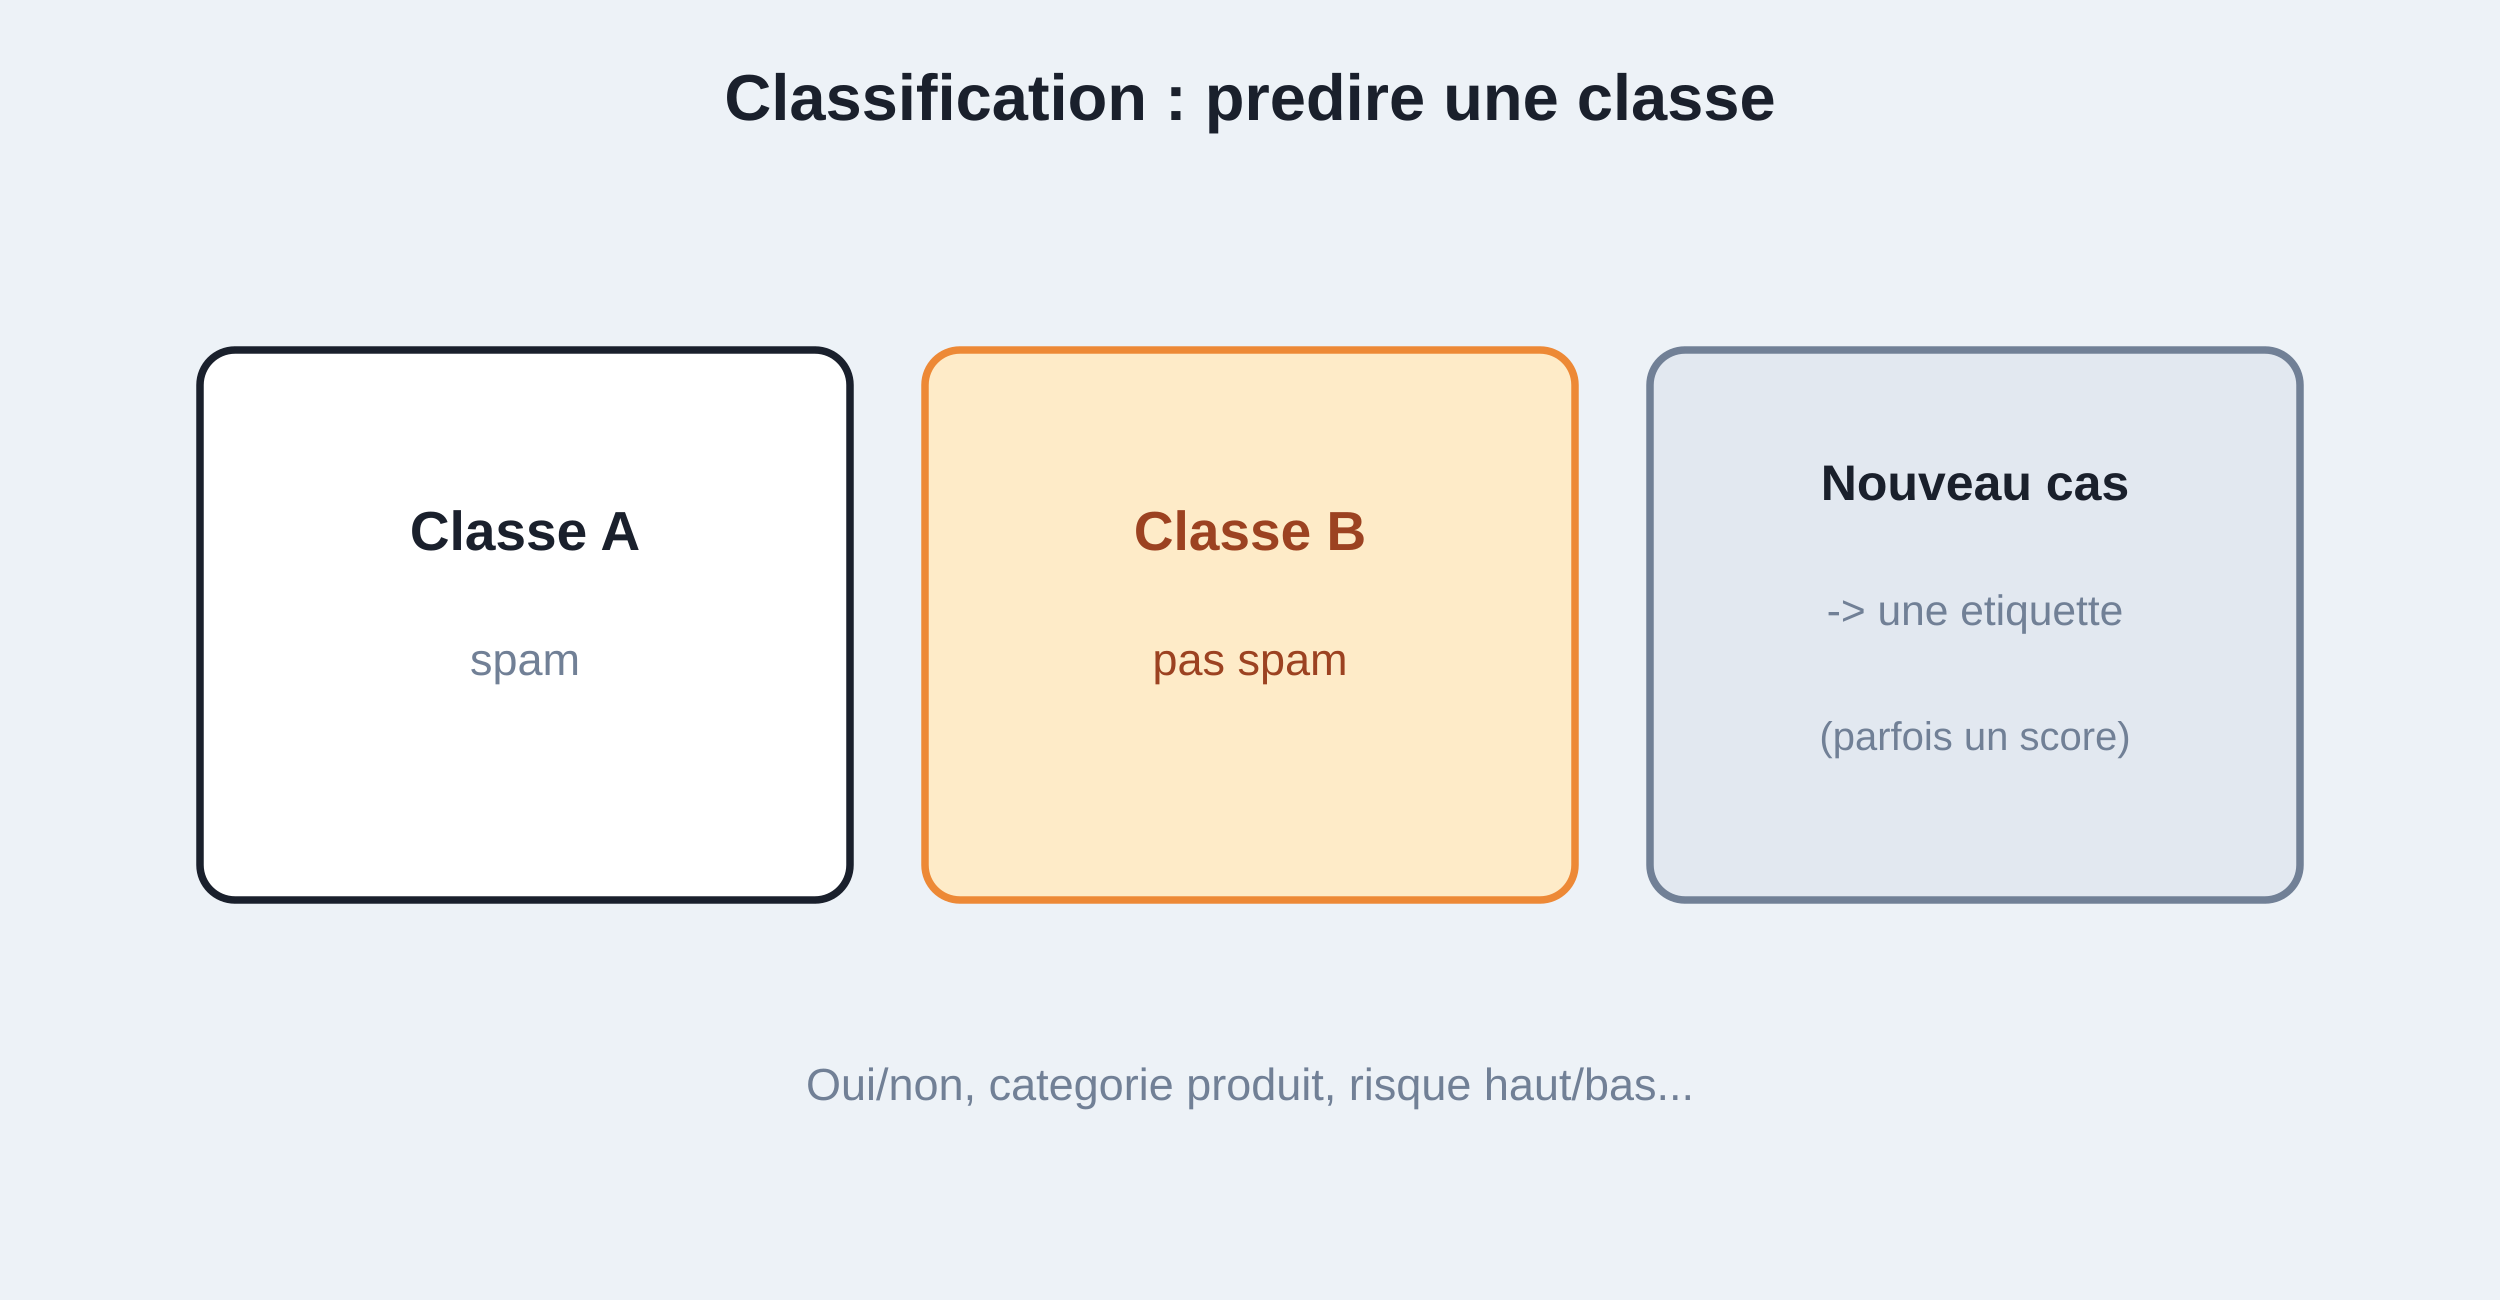
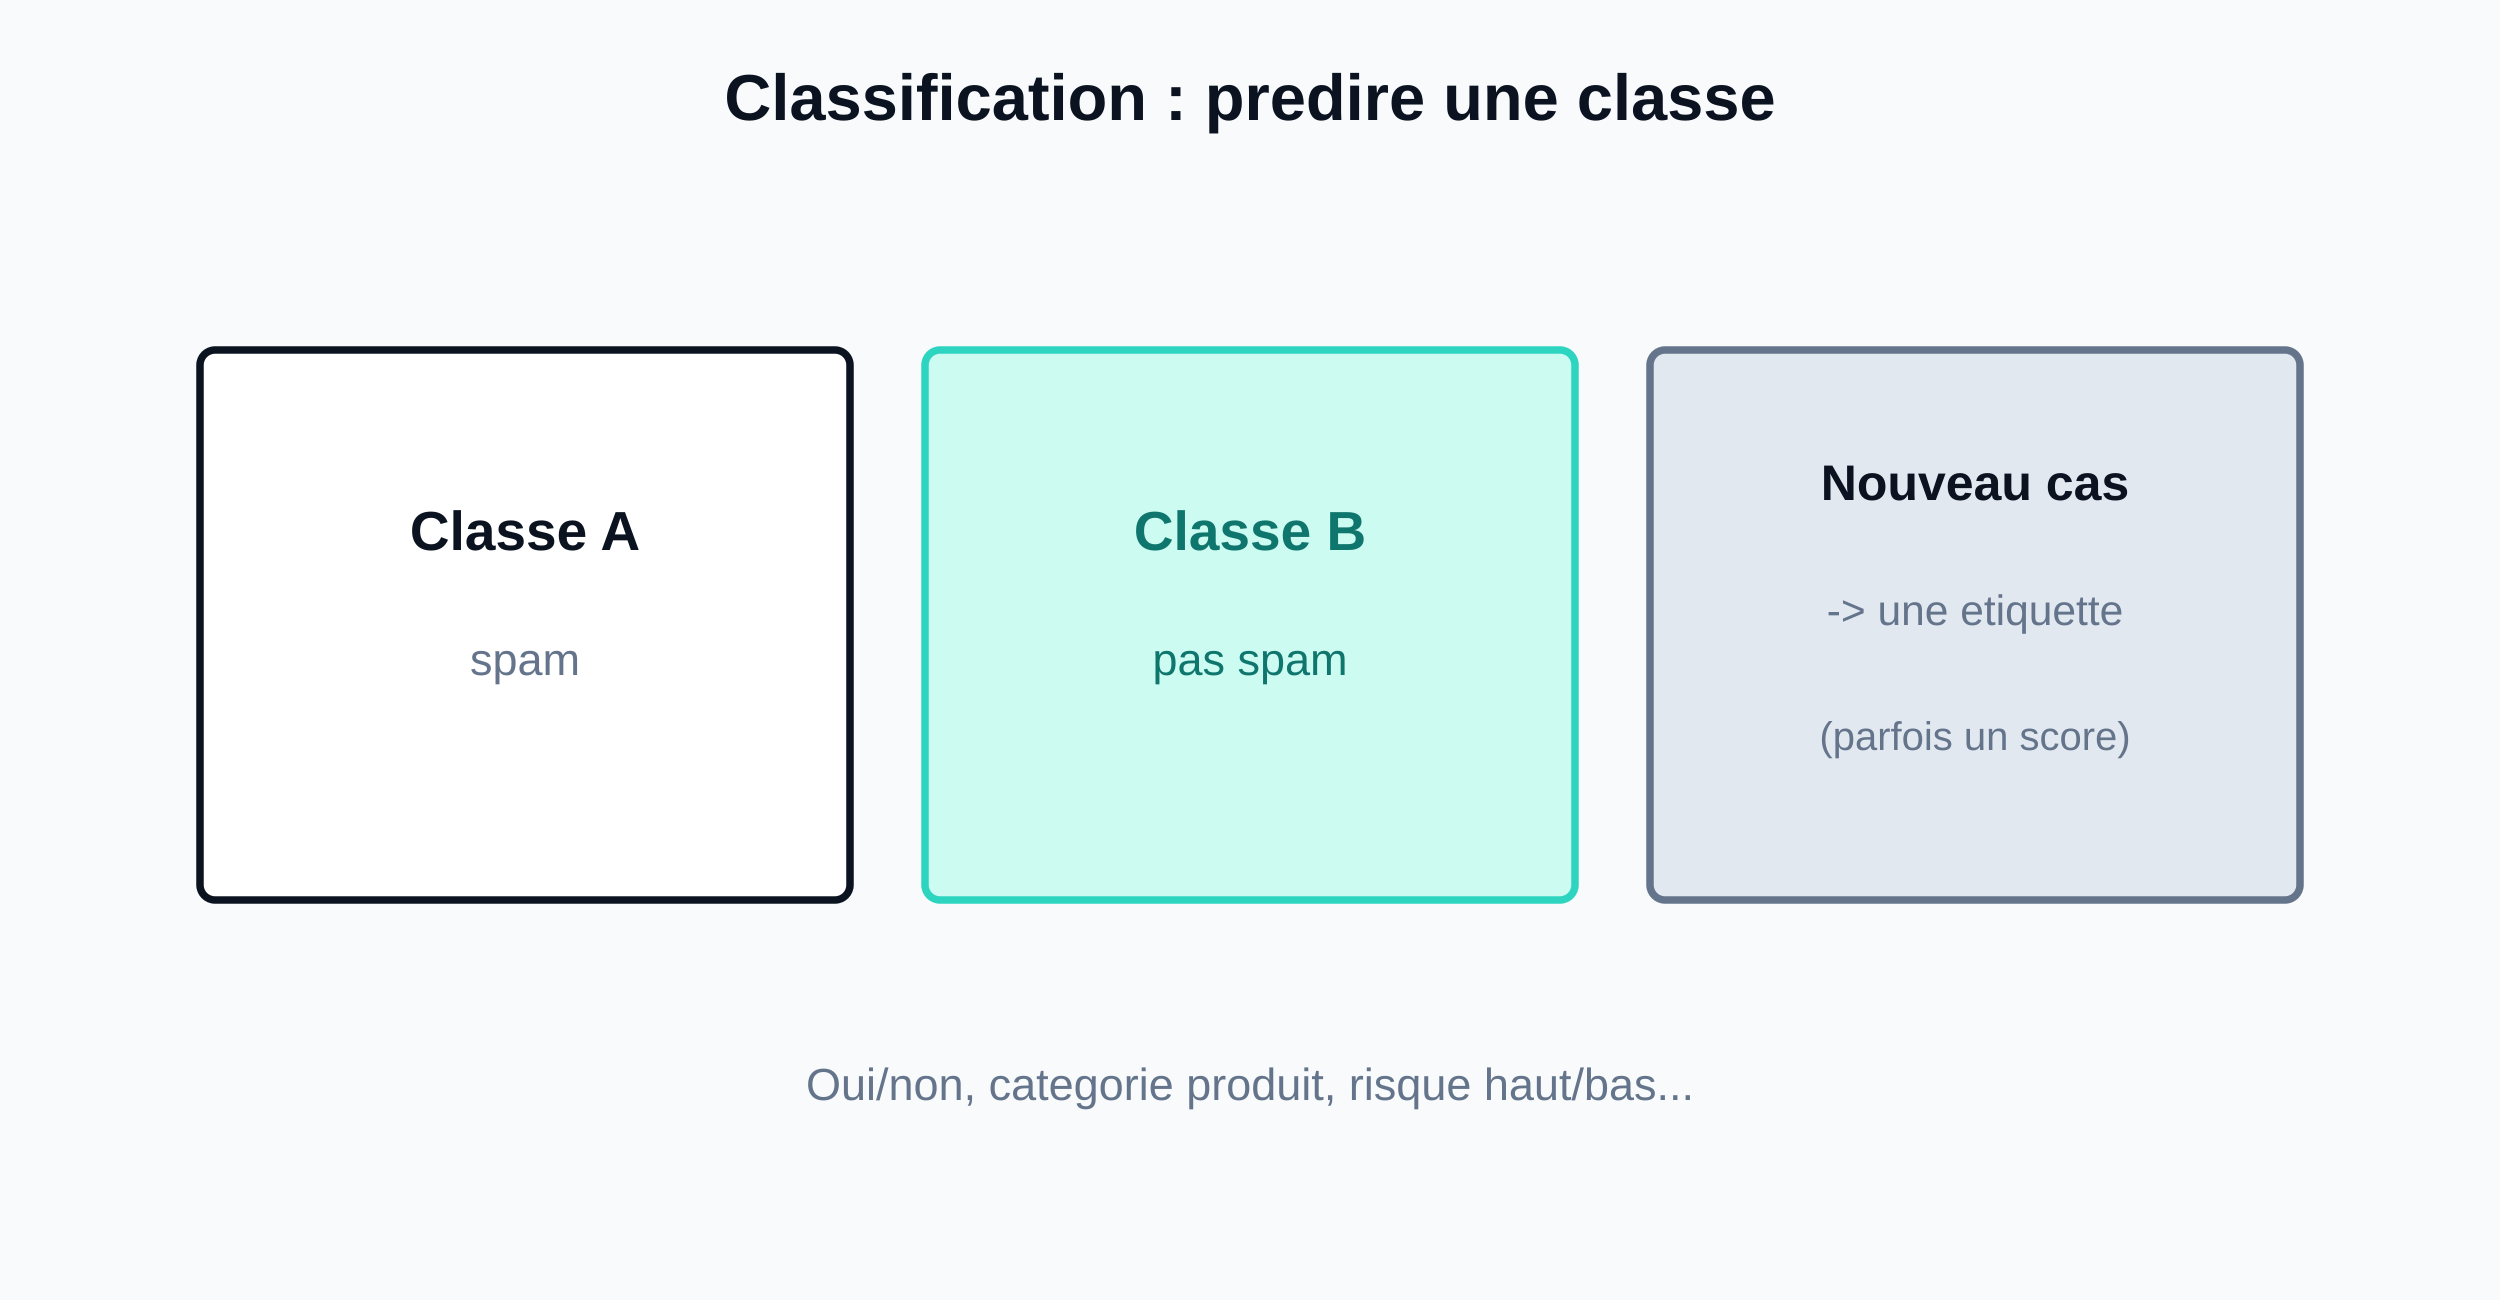
<svg xmlns="http://www.w3.org/2000/svg" width="1000" height="520" viewBox="0 0 1000 520">
-   <rect width="1000" height="520" fill="#edf2f7" />
-   <text x="500" y="48" text-anchor="middle" font-family="Segoe UI, Arial, sans-serif" font-size="26" fill="#1a202c" font-weight="700">Classification : predire une classe</text>
-   <rect x="80" y="140" width="260" height="220" rx="14" fill="#ffffff" stroke="#1a202c" stroke-width="3" />
-   <text x="210" y="220" text-anchor="middle" font-family="Segoe UI, Arial, sans-serif" font-size="22" fill="#1a202c" font-weight="700">Classe A</text>
-   <text x="210" y="270" text-anchor="middle" font-family="Segoe UI, Arial, sans-serif" font-size="18" fill="#718096" font-weight="400">spam</text>
-   <rect x="370" y="140" width="260" height="220" rx="14" fill="#feebc8" stroke="#ed8936" stroke-width="3" />
-   <text x="500" y="220" text-anchor="middle" font-family="Segoe UI, Arial, sans-serif" font-size="22" fill="#9c4221" font-weight="700">Classe B</text>
-   <text x="500" y="270" text-anchor="middle" font-family="Segoe UI, Arial, sans-serif" font-size="18" fill="#9c4221" font-weight="400">pas spam</text>
-   <rect x="660" y="140" width="260" height="220" rx="14" fill="#e2e8f0" stroke="#718096" stroke-width="3" />
-   <text x="790" y="200" text-anchor="middle" font-family="Segoe UI, Arial, sans-serif" font-size="20" fill="#1a202c" font-weight="700">Nouveau cas</text>
-   <text x="790" y="250" text-anchor="middle" font-family="Segoe UI, Arial, sans-serif" font-size="17" fill="#718096" font-weight="400">-&gt; une etiquette</text>
-   <text x="790" y="300" text-anchor="middle" font-family="Segoe UI, Arial, sans-serif" font-size="16" fill="#718096" font-weight="400">(parfois un score)</text>
-   <text x="500" y="440" text-anchor="middle" font-family="Segoe UI, Arial, sans-serif" font-size="18" fill="#718096" font-weight="400">Oui/non, categorie produit, risque haut/bas...</text>
+   <rect width="1000" height="520" fill="#f8fafc" />
+   <text x="500" y="48" text-anchor="middle" font-family="Segoe UI, Arial, sans-serif" font-size="26" fill="#0b1220" font-weight="700">Classification : predire une classe</text>
+   <rect x="80" y="140" width="260" height="220" rx="6" fill="#ffffff" stroke="#0b1220" stroke-width="3" />
+   <text x="210" y="220" text-anchor="middle" font-family="Segoe UI, Arial, sans-serif" font-size="22" fill="#0b1220" font-weight="700">Classe A</text>
+   <text x="210" y="270" text-anchor="middle" font-family="Segoe UI, Arial, sans-serif" font-size="18" fill="#64748b" font-weight="400">spam</text>
+   <rect x="370" y="140" width="260" height="220" rx="6" fill="#ccfbf1" stroke="#2dd4bf" stroke-width="3" />
+   <text x="500" y="220" text-anchor="middle" font-family="Segoe UI, Arial, sans-serif" font-size="22" fill="#0f766e" font-weight="700">Classe B</text>
+   <text x="500" y="270" text-anchor="middle" font-family="Segoe UI, Arial, sans-serif" font-size="18" fill="#0f766e" font-weight="400">pas spam</text>
+   <rect x="660" y="140" width="260" height="220" rx="6" fill="#e2e8f0" stroke="#64748b" stroke-width="3" />
+   <text x="790" y="200" text-anchor="middle" font-family="Segoe UI, Arial, sans-serif" font-size="20" fill="#0b1220" font-weight="700">Nouveau cas</text>
+   <text x="790" y="250" text-anchor="middle" font-family="Segoe UI, Arial, sans-serif" font-size="17" fill="#64748b" font-weight="400">-&gt; une etiquette</text>
+   <text x="790" y="300" text-anchor="middle" font-family="Segoe UI, Arial, sans-serif" font-size="16" fill="#64748b" font-weight="400">(parfois un score)</text>
+   <text x="500" y="440" text-anchor="middle" font-family="Segoe UI, Arial, sans-serif" font-size="18" fill="#64748b" font-weight="400">Oui/non, categorie produit, risque haut/bas...</text>
</svg>
